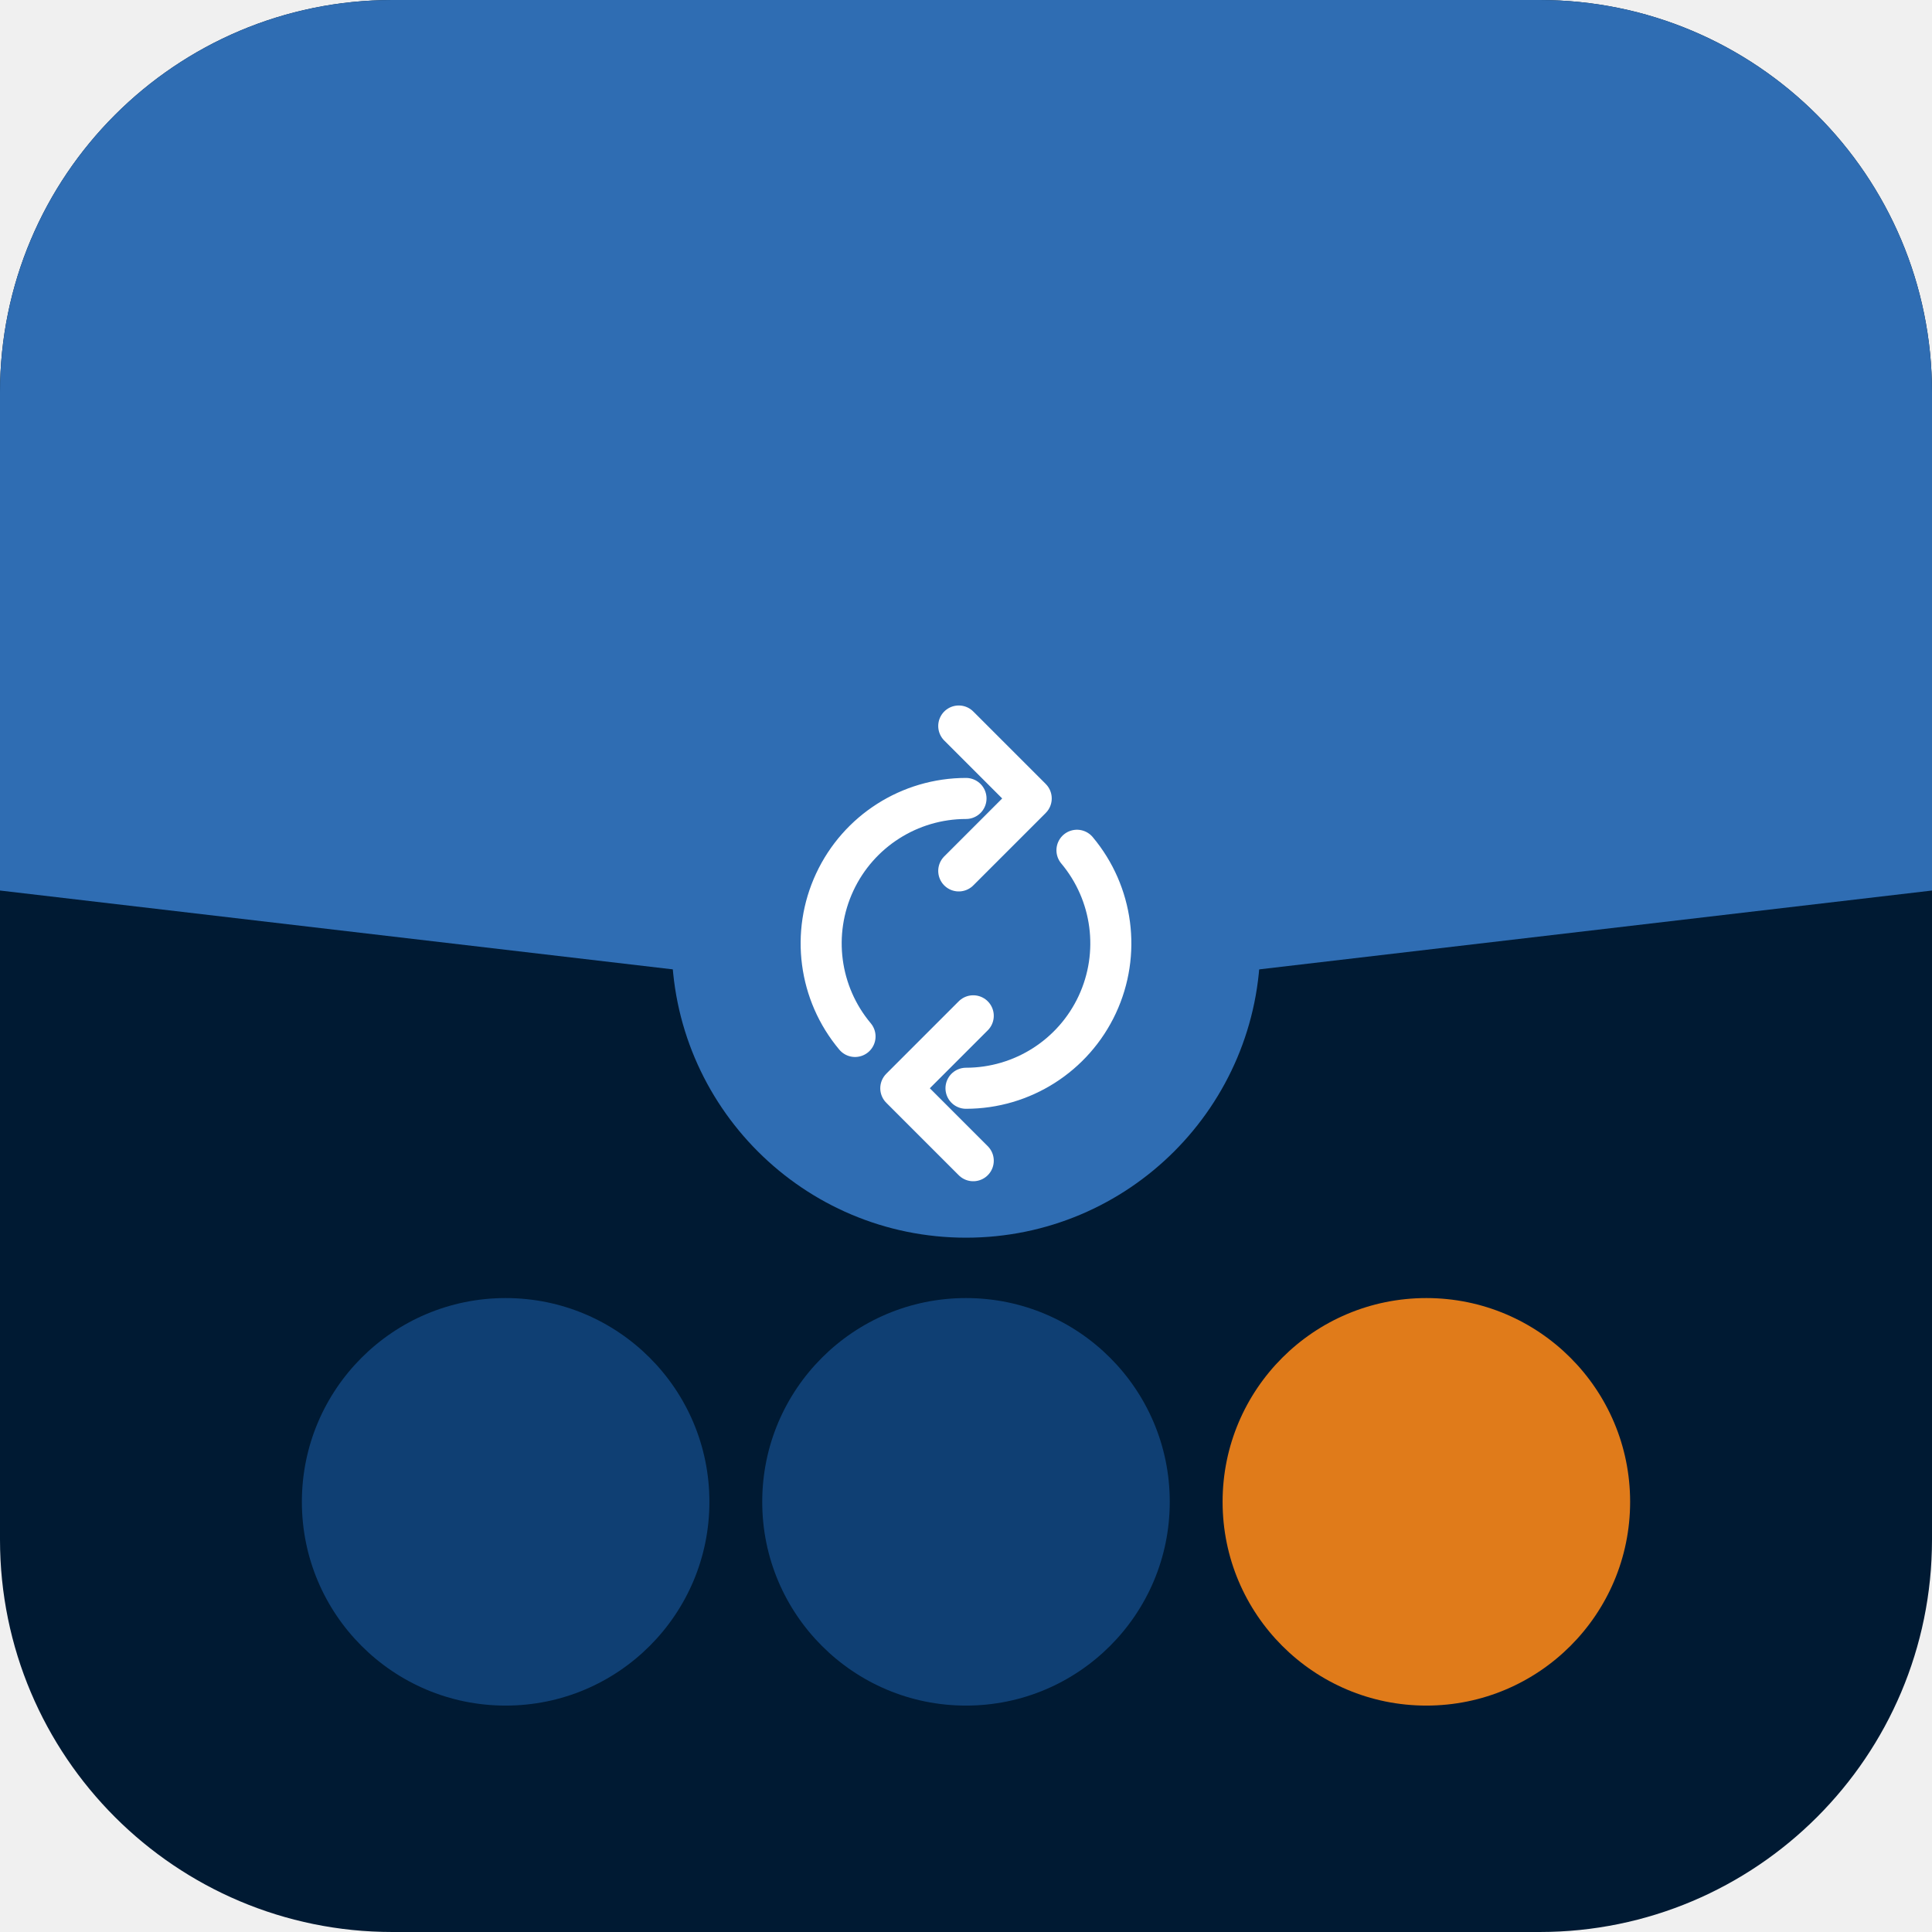
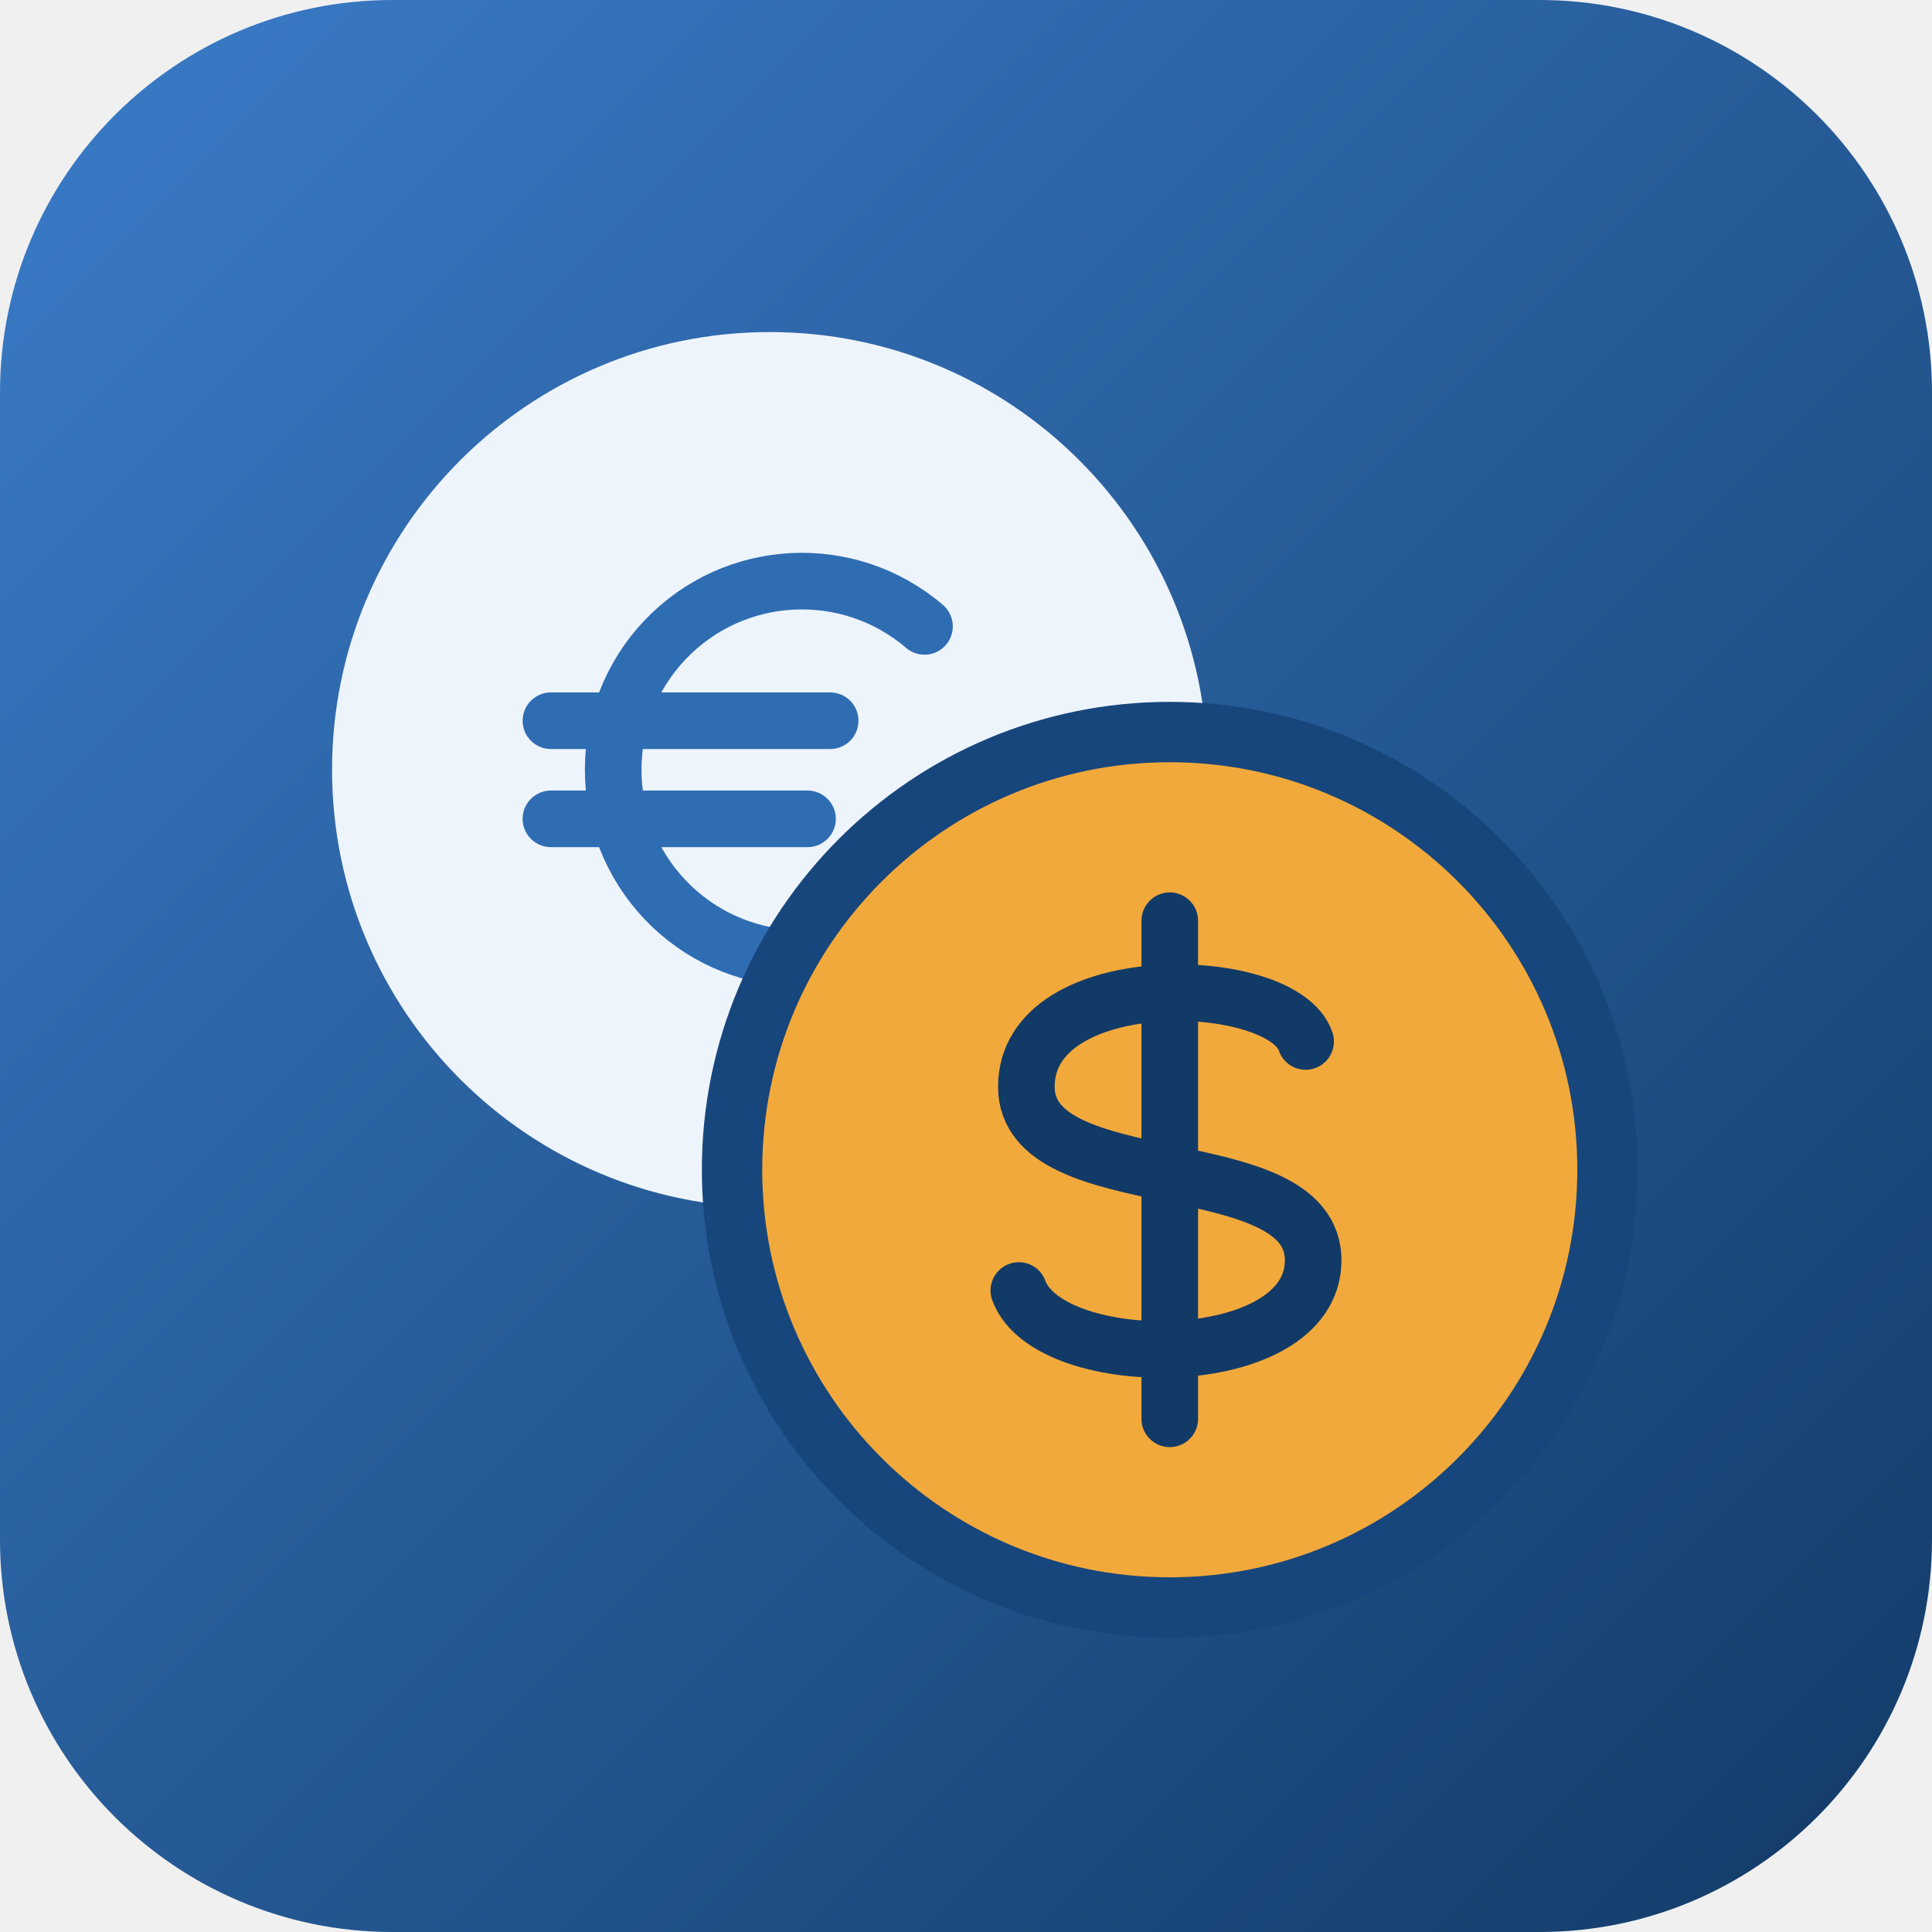
<svg xmlns="http://www.w3.org/2000/svg" viewBox="0 0 512 512">
  <defs>
+     <linearGradient id="fondo" x1="0" y1="0" x2="1" y2="1">
+       <stop offset="0" stop-color="#3b7cc9" />
+       <stop offset="1" stop-color="#123a66" />
+     </linearGradient>
    <clipPath id="r">
      <rect width="512" height="512" rx="104" />
    </clipPath>
  </defs>
  <g clip-path="url(#r)">
-     <rect width="512" height="512" fill="#001a33" />
-     <path d="M0 0h512v236l-256 30L0 236z" fill="#2f6db3" />
-     <g fill="#0f3f73">
-       <circle cx="134" cy="398" r="54" />
-       <circle cx="256" cy="398" r="54" />
+     <rect width="512" height="512" fill="url(#fondo)" />
+     <circle cx="204" cy="204" r="116" fill="#eef4fb" />
+     <g transform="translate(212 204)" fill="none" stroke="#2f6db3" stroke-width="15" stroke-linecap="round">
+       <path d="M33 -38A50 50 0 1 0 33 38" />
+       <path d="M-66 -13H8M-66 13H2" />
    </g>
-     <circle cx="378" cy="398" r="54" fill="#e07b1a" />
-     <circle cx="256" cy="250" r="78" fill="#2f6db3" />
-     <g transform="translate(256 250) scale(3.2)" fill="none" stroke="#fff" stroke-width="3.4" stroke-linecap="round" stroke-linejoin="round">
-       <path d="M-9.19 7.71A12 12 0 0 1 0-12" />
-       <path d="M-.6-18 5.4-12-.6-6" />
-       <path d="M9.19-7.71A12 12 0 0 1 0 12" />
-       <path d="M.6 18-5.4 12 .6 6" />
+     <circle cx="310" cy="310" r="116" fill="#f2a93b" stroke="#17467c" stroke-width="16" />
+     <g transform="translate(310 310)" fill="none" stroke="#123a66" stroke-width="15" stroke-linecap="round" stroke-linejoin="round">
+       <path d="M36 -34C30 -52 -38 -54 -38 -22C-38 8 38 -6 38 24C38 54 -32 54 -40 32" />
+       <path d="M0 -66V66" />
    </g>
  </g>
</svg>
